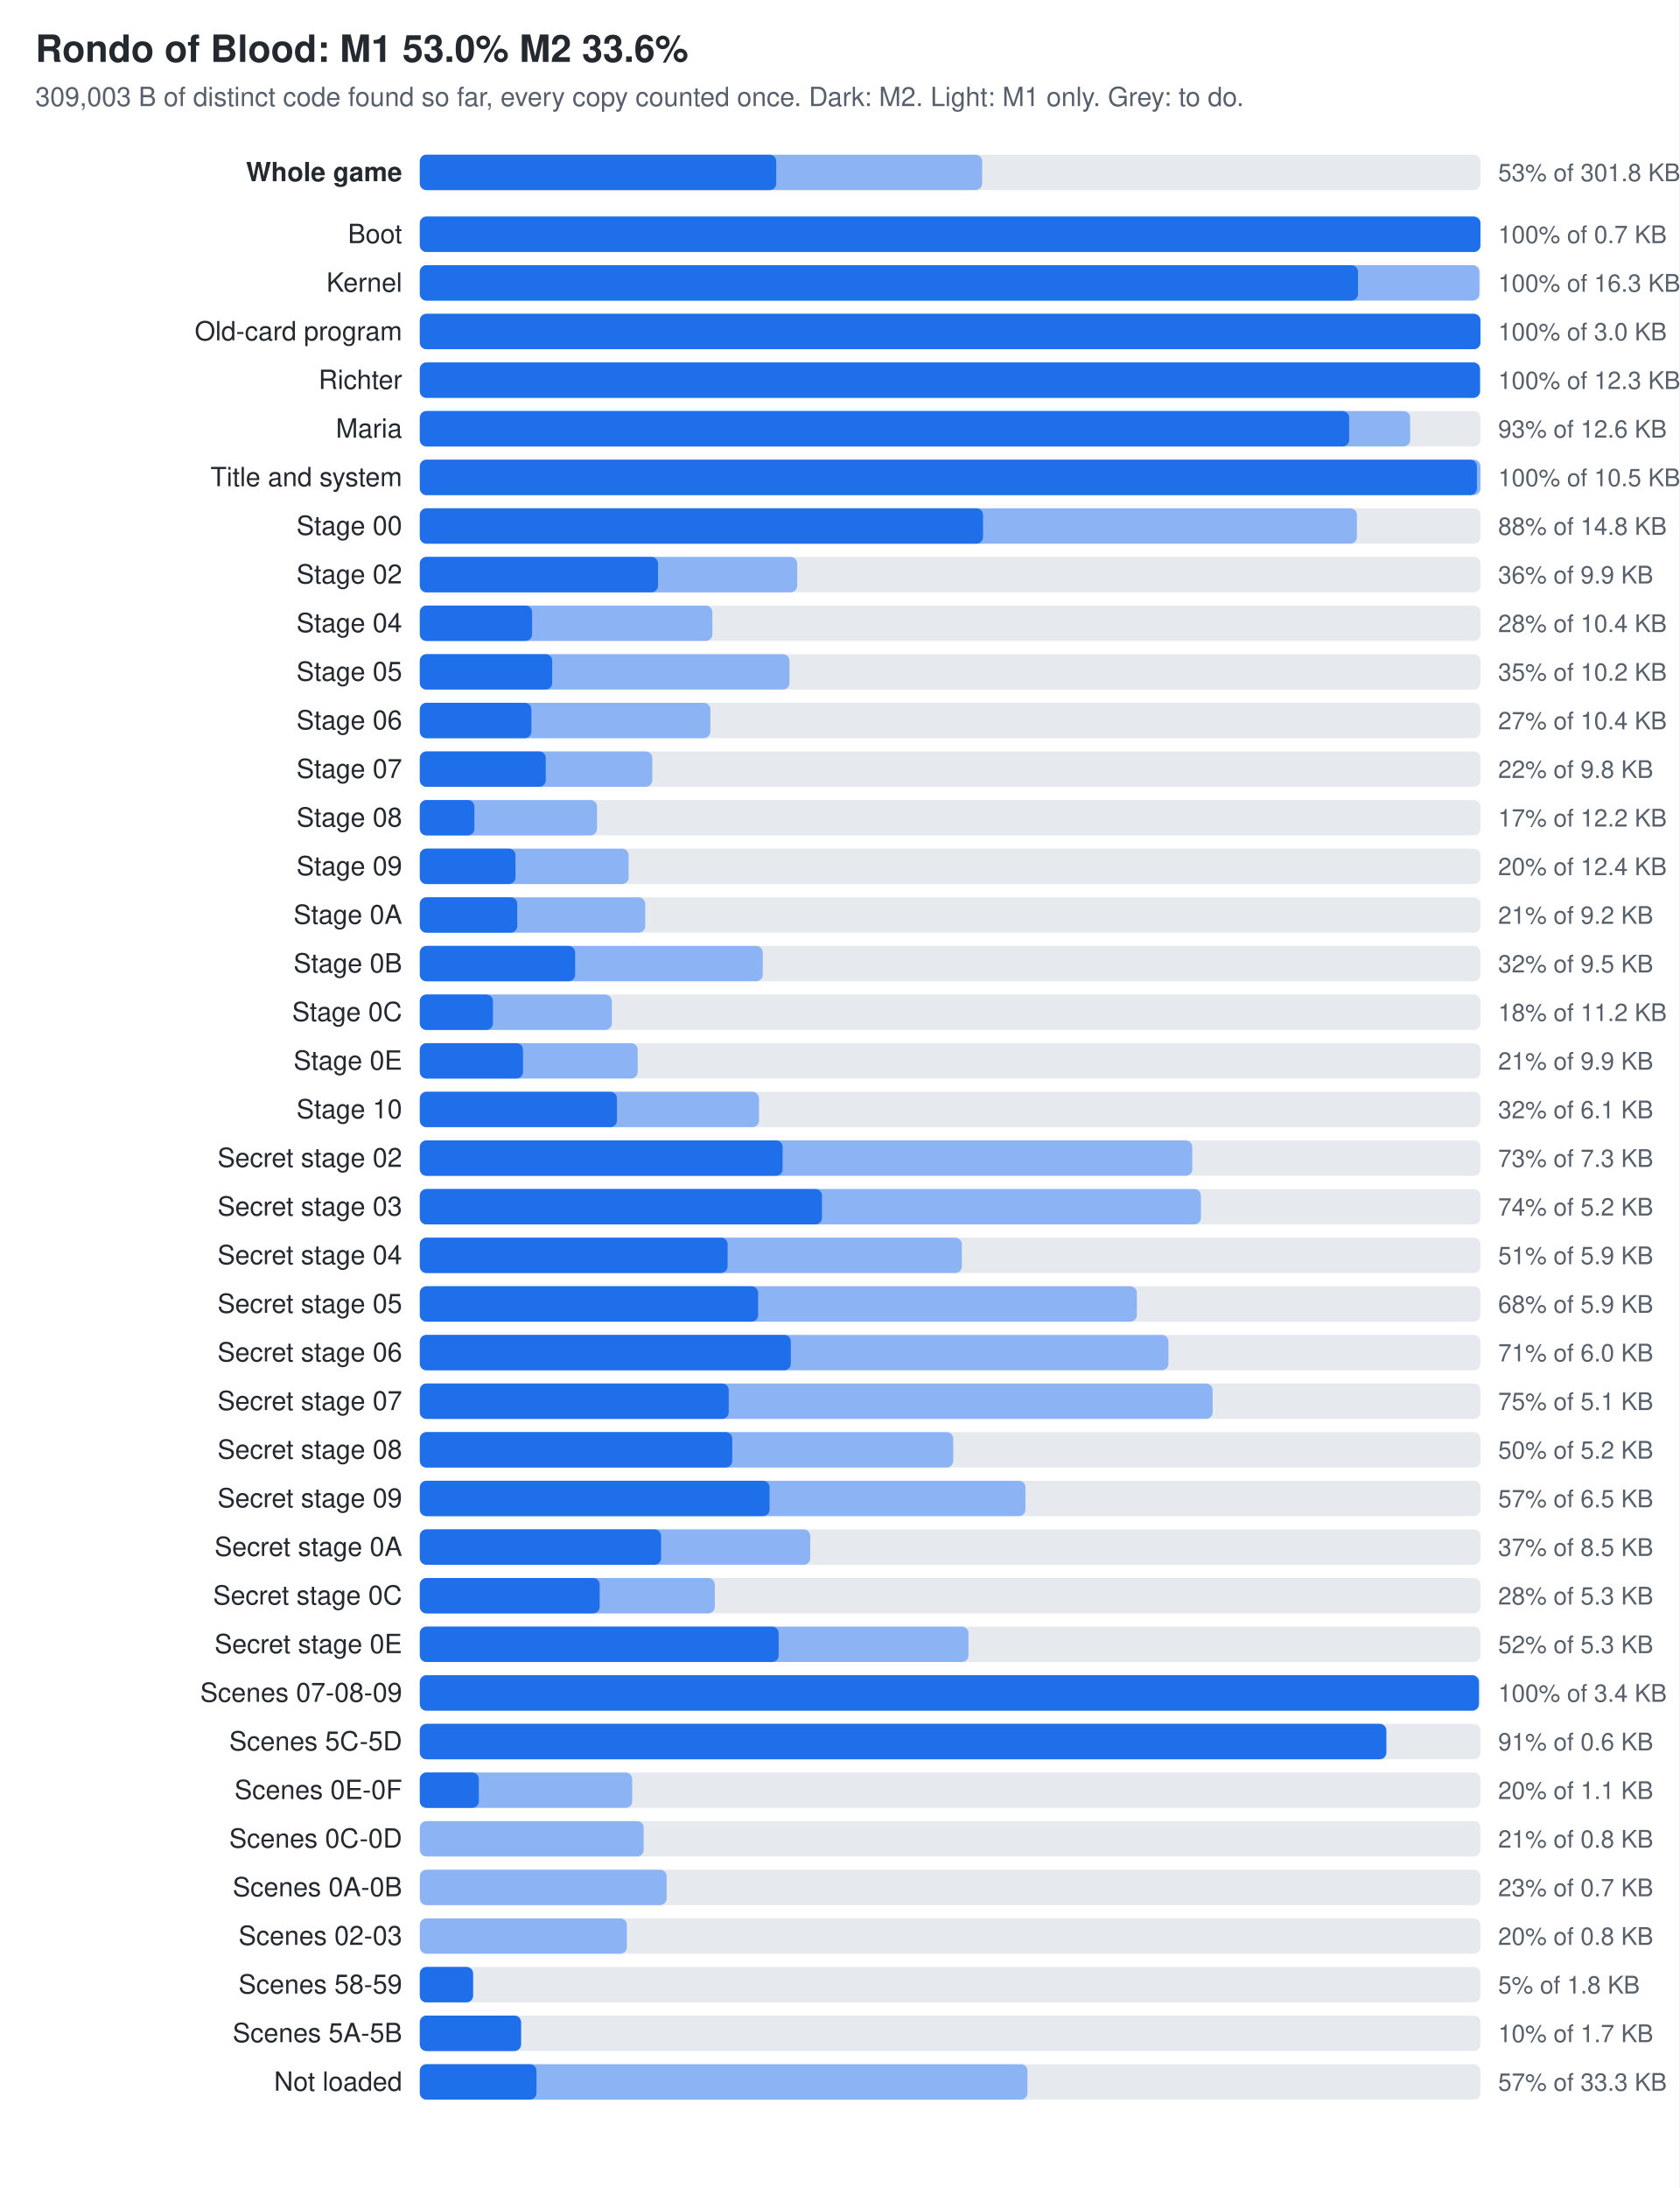
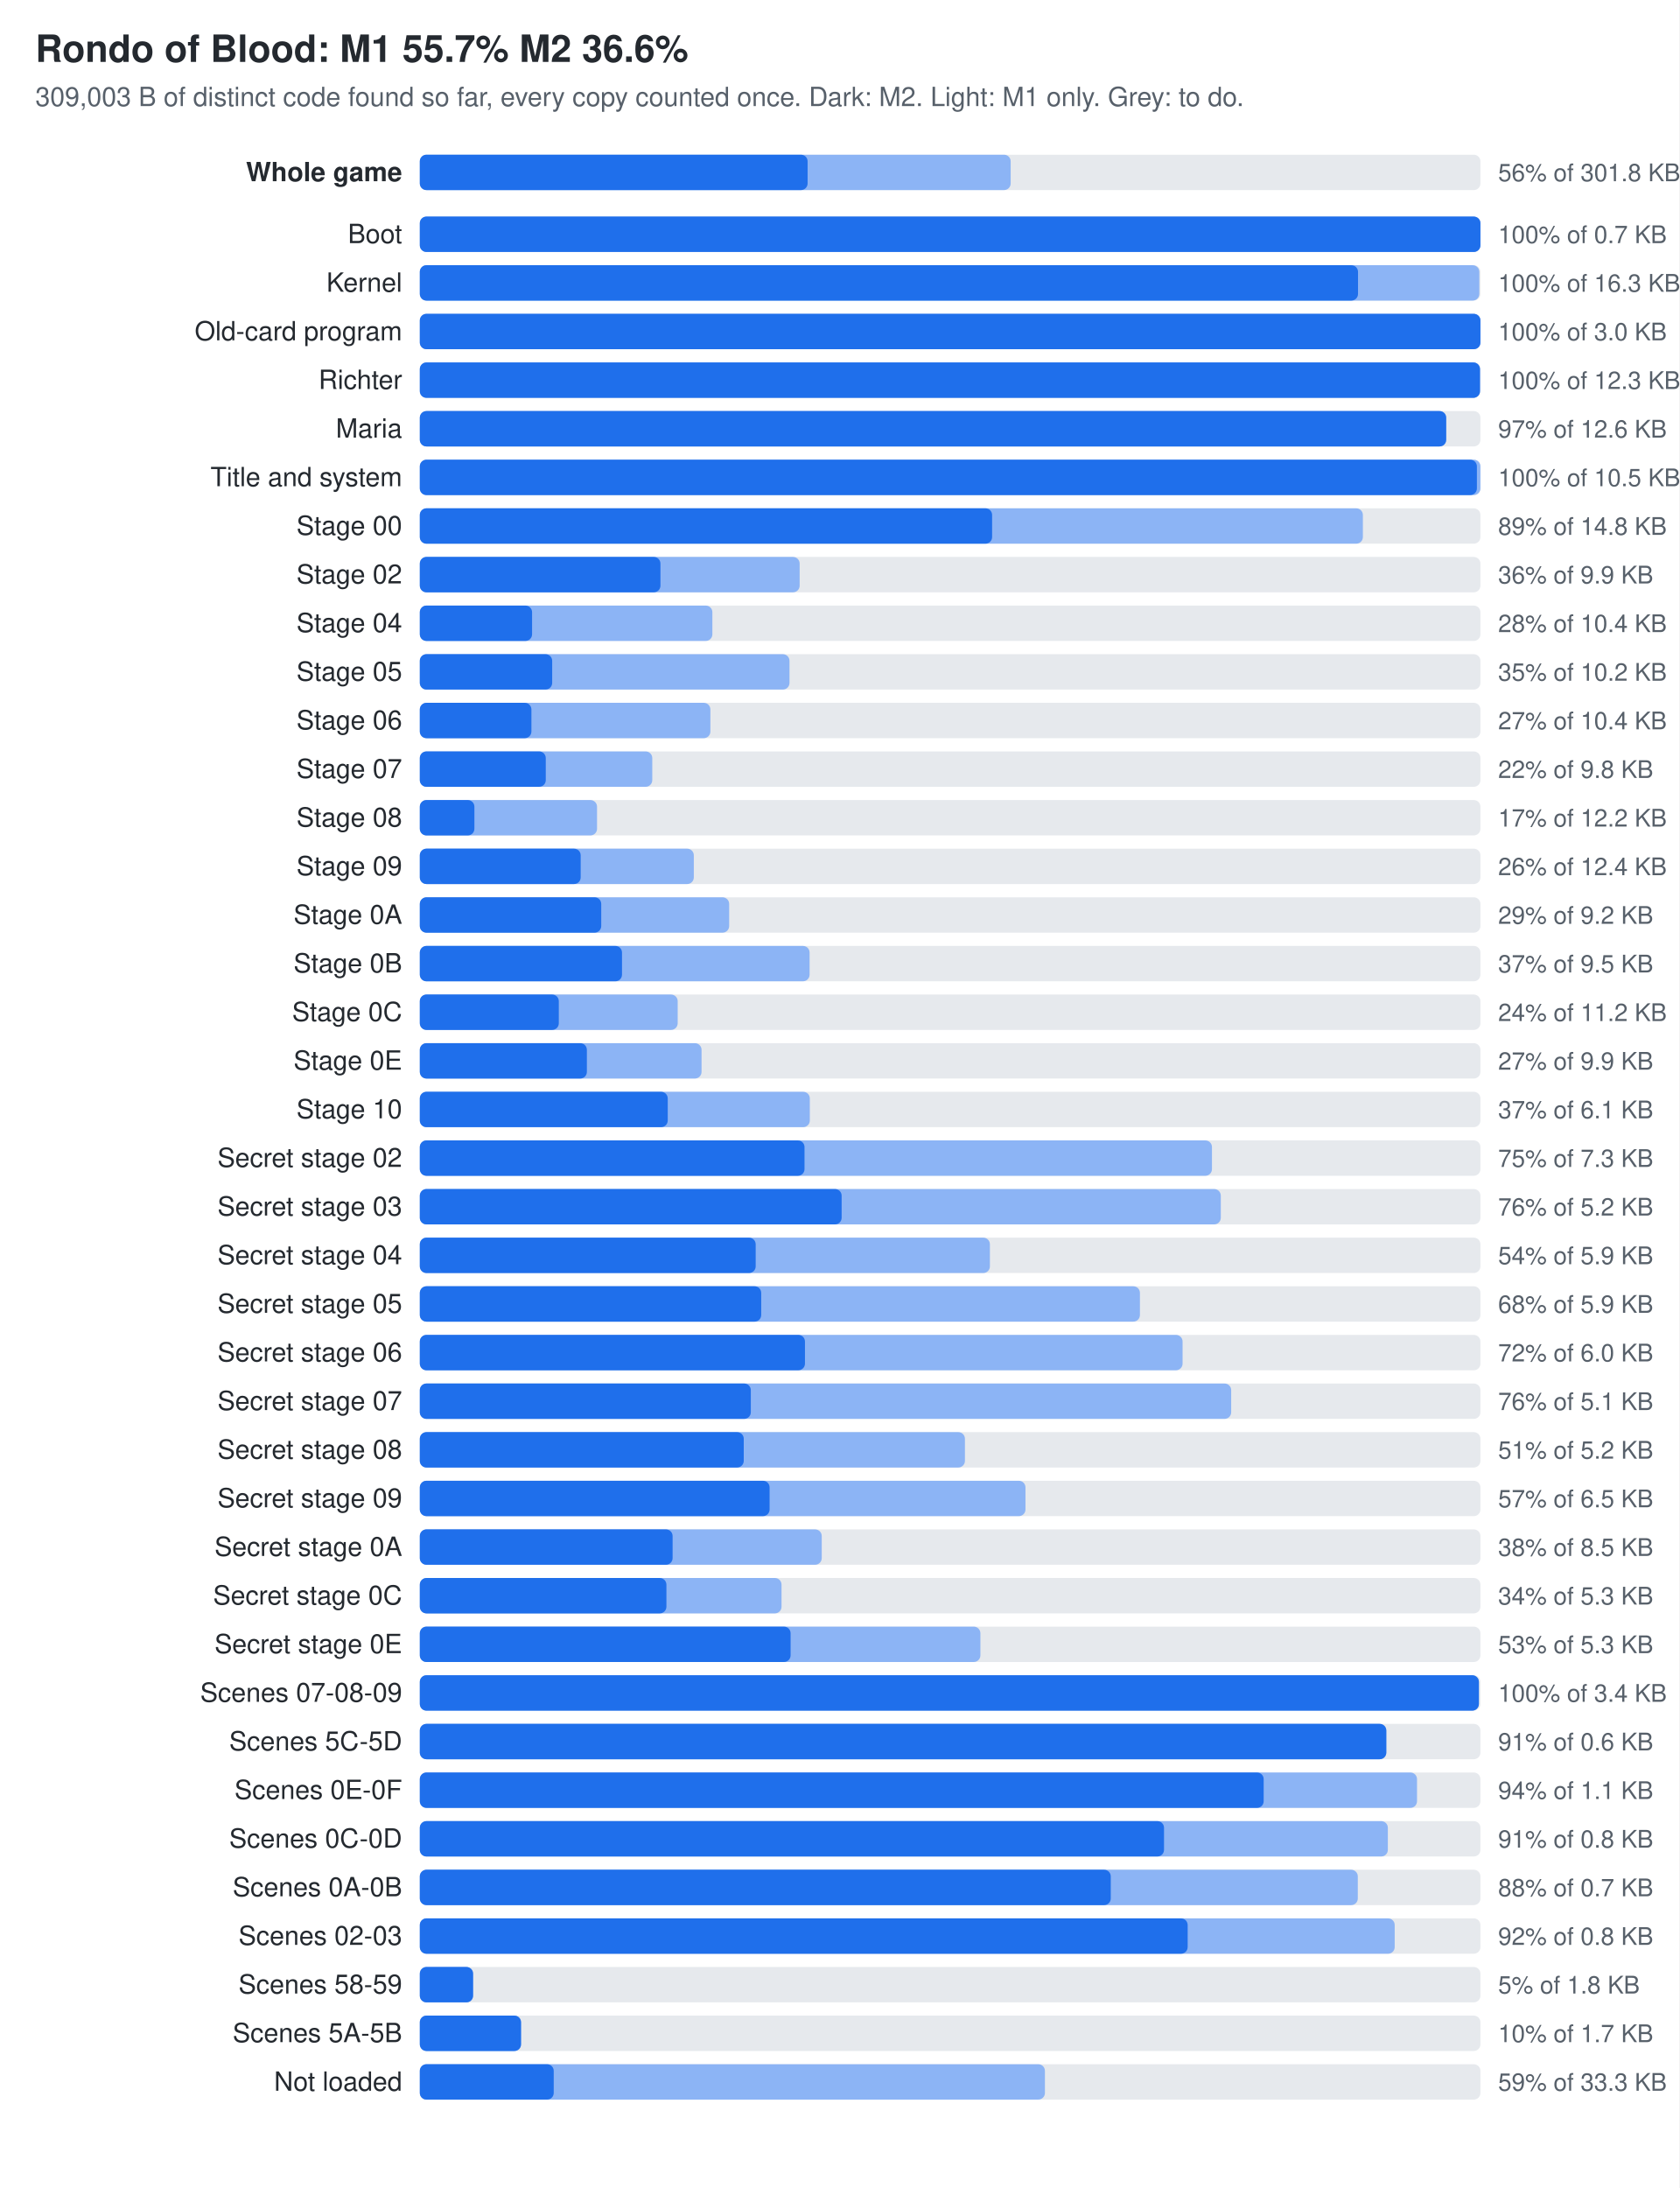
<svg xmlns="http://www.w3.org/2000/svg" width="760" height="990" viewBox="0 0 760 990" font-family="-apple-system,Segoe UI,Helvetica,Arial,sans-serif">
  <rect width="760" height="990" fill="#ffffff" />
-   <text x="16" y="28" font-size="17" font-weight="600" fill="#24292f">Rondo of Blood: M1 53.0%  M2 33.6%</text>
+   <text x="16" y="28" font-size="17" font-weight="600" fill="#24292f">Rondo of Blood: M1 55.7%  M2 36.6%</text>
  <text x="16" y="48" font-size="12" fill="#57606a">309,003 B of distinct code found so far, every copy counted once. Dark: M2. Light: M1 only. Grey: to do.</text>
  <text x="182" y="82" font-size="12" text-anchor="end" fill="#24292f" font-weight="600">Whole game</text>
  <rect x="190" y="70" width="480" height="16" rx="3" fill="#e6e9ed" />
-   <rect x="190" y="70" width="254.5" height="16" rx="3" fill="#8cb4f5" />
-   <rect x="190" y="70" width="161.3" height="16" rx="3" fill="#1f6feb" />
-   <text x="678" y="82" font-size="11" fill="#57606a">53% of 301.8 KB</text>
+   <rect x="190" y="70" width="267.4" height="16" rx="3" fill="#8cb4f5" />
+   <rect x="190" y="70" width="175.5" height="16" rx="3" fill="#1f6feb" />
+   <text x="678" y="82" font-size="11" fill="#57606a">56% of 301.8 KB</text>
  <text x="182" y="110" font-size="12" text-anchor="end" fill="#24292f">Boot</text>
  <rect x="190" y="98" width="480" height="16" rx="3" fill="#e6e9ed" />
  <rect x="190" y="98" width="480.0" height="16" rx="3" fill="#8cb4f5" />
  <rect x="190" y="98" width="480.0" height="16" rx="3" fill="#1f6feb" />
  <text x="678" y="110" font-size="11" fill="#57606a">100% of 0.7 KB</text>
  <text x="182" y="132" font-size="12" text-anchor="end" fill="#24292f">Kernel</text>
  <rect x="190" y="120" width="480" height="16" rx="3" fill="#e6e9ed" />
  <rect x="190" y="120" width="479.5" height="16" rx="3" fill="#8cb4f5" />
  <rect x="190" y="120" width="424.6" height="16" rx="3" fill="#1f6feb" />
  <text x="678" y="132" font-size="11" fill="#57606a">100% of 16.3 KB</text>
  <text x="182" y="154" font-size="12" text-anchor="end" fill="#24292f">Old-card program</text>
  <rect x="190" y="142" width="480" height="16" rx="3" fill="#e6e9ed" />
  <rect x="190" y="142" width="480.0" height="16" rx="3" fill="#8cb4f5" />
  <rect x="190" y="142" width="480.0" height="16" rx="3" fill="#1f6feb" />
  <text x="678" y="154" font-size="11" fill="#57606a">100% of 3.0 KB</text>
  <text x="182" y="176" font-size="12" text-anchor="end" fill="#24292f">Richter</text>
  <rect x="190" y="164" width="480" height="16" rx="3" fill="#e6e9ed" />
  <rect x="190" y="164" width="479.8" height="16" rx="3" fill="#8cb4f5" />
  <rect x="190" y="164" width="479.8" height="16" rx="3" fill="#1f6feb" />
  <text x="678" y="176" font-size="11" fill="#57606a">100% of 12.3 KB</text>
  <text x="182" y="198" font-size="12" text-anchor="end" fill="#24292f">Maria</text>
  <rect x="190" y="186" width="480" height="16" rx="3" fill="#e6e9ed" />
-   <rect x="190" y="186" width="448.2" height="16" rx="3" fill="#8cb4f5" />
-   <rect x="190" y="186" width="420.6" height="16" rx="3" fill="#1f6feb" />
-   <text x="678" y="198" font-size="11" fill="#57606a">93% of 12.6 KB</text>
+   <rect x="190" y="186" width="464.5" height="16" rx="3" fill="#8cb4f5" />
+   <rect x="190" y="186" width="464.5" height="16" rx="3" fill="#1f6feb" />
+   <text x="678" y="198" font-size="11" fill="#57606a">97% of 12.6 KB</text>
  <text x="182" y="220" font-size="12" text-anchor="end" fill="#24292f">Title and system</text>
  <rect x="190" y="208" width="480" height="16" rx="3" fill="#e6e9ed" />
  <rect x="190" y="208" width="480.0" height="16" rx="3" fill="#8cb4f5" />
  <rect x="190" y="208" width="478.4" height="16" rx="3" fill="#1f6feb" />
  <text x="678" y="220" font-size="11" fill="#57606a">100% of 10.5 KB</text>
  <text x="182" y="242" font-size="12" text-anchor="end" fill="#24292f">Stage 00</text>
  <rect x="190" y="230" width="480" height="16" rx="3" fill="#e6e9ed" />
-   <rect x="190" y="230" width="424.1" height="16" rx="3" fill="#8cb4f5" />
-   <rect x="190" y="230" width="254.9" height="16" rx="3" fill="#1f6feb" />
-   <text x="678" y="242" font-size="11" fill="#57606a">88% of 14.8 KB</text>
+   <rect x="190" y="230" width="426.8" height="16" rx="3" fill="#8cb4f5" />
+   <rect x="190" y="230" width="259.0" height="16" rx="3" fill="#1f6feb" />
+   <text x="678" y="242" font-size="11" fill="#57606a">89% of 14.8 KB</text>
  <text x="182" y="264" font-size="12" text-anchor="end" fill="#24292f">Stage 02</text>
  <rect x="190" y="252" width="480" height="16" rx="3" fill="#e6e9ed" />
-   <rect x="190" y="252" width="170.8" height="16" rx="3" fill="#8cb4f5" />
-   <rect x="190" y="252" width="107.8" height="16" rx="3" fill="#1f6feb" />
+   <rect x="190" y="252" width="171.9" height="16" rx="3" fill="#8cb4f5" />
+   <rect x="190" y="252" width="108.9" height="16" rx="3" fill="#1f6feb" />
  <text x="678" y="264" font-size="11" fill="#57606a">36% of 9.9 KB</text>
  <text x="182" y="286" font-size="12" text-anchor="end" fill="#24292f">Stage 04</text>
  <rect x="190" y="274" width="480" height="16" rx="3" fill="#e6e9ed" />
  <rect x="190" y="274" width="132.4" height="16" rx="3" fill="#8cb4f5" />
  <rect x="190" y="274" width="50.8" height="16" rx="3" fill="#1f6feb" />
  <text x="678" y="286" font-size="11" fill="#57606a">28% of 10.4 KB</text>
  <text x="182" y="308" font-size="12" text-anchor="end" fill="#24292f">Stage 05</text>
  <rect x="190" y="296" width="480" height="16" rx="3" fill="#e6e9ed" />
  <rect x="190" y="296" width="167.3" height="16" rx="3" fill="#8cb4f5" />
  <rect x="190" y="296" width="59.9" height="16" rx="3" fill="#1f6feb" />
  <text x="678" y="308" font-size="11" fill="#57606a">35% of 10.2 KB</text>
  <text x="182" y="330" font-size="12" text-anchor="end" fill="#24292f">Stage 06</text>
  <rect x="190" y="318" width="480" height="16" rx="3" fill="#e6e9ed" />
  <rect x="190" y="318" width="131.5" height="16" rx="3" fill="#8cb4f5" />
  <rect x="190" y="318" width="50.5" height="16" rx="3" fill="#1f6feb" />
  <text x="678" y="330" font-size="11" fill="#57606a">27% of 10.4 KB</text>
  <text x="182" y="352" font-size="12" text-anchor="end" fill="#24292f">Stage 07</text>
  <rect x="190" y="340" width="480" height="16" rx="3" fill="#e6e9ed" />
  <rect x="190" y="340" width="105.2" height="16" rx="3" fill="#8cb4f5" />
  <rect x="190" y="340" width="57.0" height="16" rx="3" fill="#1f6feb" />
  <text x="678" y="352" font-size="11" fill="#57606a">22% of 9.8 KB</text>
  <text x="182" y="374" font-size="12" text-anchor="end" fill="#24292f">Stage 08</text>
  <rect x="190" y="362" width="480" height="16" rx="3" fill="#e6e9ed" />
  <rect x="190" y="362" width="80.2" height="16" rx="3" fill="#8cb4f5" />
  <rect x="190" y="362" width="24.7" height="16" rx="3" fill="#1f6feb" />
  <text x="678" y="374" font-size="11" fill="#57606a">17% of 12.2 KB</text>
  <text x="182" y="396" font-size="12" text-anchor="end" fill="#24292f">Stage 09</text>
  <rect x="190" y="384" width="480" height="16" rx="3" fill="#e6e9ed" />
-   <rect x="190" y="384" width="94.5" height="16" rx="3" fill="#8cb4f5" />
-   <rect x="190" y="384" width="43.3" height="16" rx="3" fill="#1f6feb" />
-   <text x="678" y="396" font-size="11" fill="#57606a">20% of 12.4 KB</text>
+   <rect x="190" y="384" width="124.0" height="16" rx="3" fill="#8cb4f5" />
+   <rect x="190" y="384" width="72.8" height="16" rx="3" fill="#1f6feb" />
+   <text x="678" y="396" font-size="11" fill="#57606a">26% of 12.4 KB</text>
  <text x="182" y="418" font-size="12" text-anchor="end" fill="#24292f">Stage 0A</text>
  <rect x="190" y="406" width="480" height="16" rx="3" fill="#e6e9ed" />
-   <rect x="190" y="406" width="102.0" height="16" rx="3" fill="#8cb4f5" />
-   <rect x="190" y="406" width="44.1" height="16" rx="3" fill="#1f6feb" />
-   <text x="678" y="418" font-size="11" fill="#57606a">21% of 9.2 KB</text>
+   <rect x="190" y="406" width="140.0" height="16" rx="3" fill="#8cb4f5" />
+   <rect x="190" y="406" width="82.1" height="16" rx="3" fill="#1f6feb" />
+   <text x="678" y="418" font-size="11" fill="#57606a">29% of 9.2 KB</text>
  <text x="182" y="440" font-size="12" text-anchor="end" fill="#24292f">Stage 0B</text>
  <rect x="190" y="428" width="480" height="16" rx="3" fill="#e6e9ed" />
-   <rect x="190" y="428" width="155.2" height="16" rx="3" fill="#8cb4f5" />
-   <rect x="190" y="428" width="70.3" height="16" rx="3" fill="#1f6feb" />
-   <text x="678" y="440" font-size="11" fill="#57606a">32% of 9.5 KB</text>
+   <rect x="190" y="428" width="176.4" height="16" rx="3" fill="#8cb4f5" />
+   <rect x="190" y="428" width="91.5" height="16" rx="3" fill="#1f6feb" />
+   <text x="678" y="440" font-size="11" fill="#57606a">37% of 9.5 KB</text>
  <text x="182" y="462" font-size="12" text-anchor="end" fill="#24292f">Stage 0C</text>
  <rect x="190" y="450" width="480" height="16" rx="3" fill="#e6e9ed" />
-   <rect x="190" y="450" width="86.9" height="16" rx="3" fill="#8cb4f5" />
-   <rect x="190" y="450" width="33.1" height="16" rx="3" fill="#1f6feb" />
-   <text x="678" y="462" font-size="11" fill="#57606a">18% of 11.2 KB</text>
+   <rect x="190" y="450" width="116.7" height="16" rx="3" fill="#8cb4f5" />
+   <rect x="190" y="450" width="62.9" height="16" rx="3" fill="#1f6feb" />
+   <text x="678" y="462" font-size="11" fill="#57606a">24% of 11.2 KB</text>
  <text x="182" y="484" font-size="12" text-anchor="end" fill="#24292f">Stage 0E</text>
  <rect x="190" y="472" width="480" height="16" rx="3" fill="#e6e9ed" />
-   <rect x="190" y="472" width="98.6" height="16" rx="3" fill="#8cb4f5" />
-   <rect x="190" y="472" width="46.7" height="16" rx="3" fill="#1f6feb" />
-   <text x="678" y="484" font-size="11" fill="#57606a">21% of 9.9 KB</text>
+   <rect x="190" y="472" width="127.5" height="16" rx="3" fill="#8cb4f5" />
+   <rect x="190" y="472" width="75.6" height="16" rx="3" fill="#1f6feb" />
+   <text x="678" y="484" font-size="11" fill="#57606a">27% of 9.9 KB</text>
  <text x="182" y="506" font-size="12" text-anchor="end" fill="#24292f">Stage 10</text>
  <rect x="190" y="494" width="480" height="16" rx="3" fill="#e6e9ed" />
-   <rect x="190" y="494" width="153.5" height="16" rx="3" fill="#8cb4f5" />
-   <rect x="190" y="494" width="89.2" height="16" rx="3" fill="#1f6feb" />
-   <text x="678" y="506" font-size="11" fill="#57606a">32% of 6.1 KB</text>
+   <rect x="190" y="494" width="176.5" height="16" rx="3" fill="#8cb4f5" />
+   <rect x="190" y="494" width="112.2" height="16" rx="3" fill="#1f6feb" />
+   <text x="678" y="506" font-size="11" fill="#57606a">37% of 6.1 KB</text>
  <text x="182" y="528" font-size="12" text-anchor="end" fill="#24292f">Secret stage 02</text>
  <rect x="190" y="516" width="480" height="16" rx="3" fill="#e6e9ed" />
-   <rect x="190" y="516" width="349.6" height="16" rx="3" fill="#8cb4f5" />
-   <rect x="190" y="516" width="164.2" height="16" rx="3" fill="#1f6feb" />
-   <text x="678" y="528" font-size="11" fill="#57606a">73% of 7.3 KB</text>
+   <rect x="190" y="516" width="358.5" height="16" rx="3" fill="#8cb4f5" />
+   <rect x="190" y="516" width="174.1" height="16" rx="3" fill="#1f6feb" />
+   <text x="678" y="528" font-size="11" fill="#57606a">75% of 7.3 KB</text>
  <text x="182" y="550" font-size="12" text-anchor="end" fill="#24292f">Secret stage 03</text>
  <rect x="190" y="538" width="480" height="16" rx="3" fill="#e6e9ed" />
-   <rect x="190" y="538" width="353.5" height="16" rx="3" fill="#8cb4f5" />
-   <rect x="190" y="538" width="182.0" height="16" rx="3" fill="#1f6feb" />
-   <text x="678" y="550" font-size="11" fill="#57606a">74% of 5.2 KB</text>
+   <rect x="190" y="538" width="362.5" height="16" rx="3" fill="#8cb4f5" />
+   <rect x="190" y="538" width="190.9" height="16" rx="3" fill="#1f6feb" />
+   <text x="678" y="550" font-size="11" fill="#57606a">76% of 5.2 KB</text>
  <text x="182" y="572" font-size="12" text-anchor="end" fill="#24292f">Secret stage 04</text>
  <rect x="190" y="560" width="480" height="16" rx="3" fill="#e6e9ed" />
-   <rect x="190" y="560" width="245.3" height="16" rx="3" fill="#8cb4f5" />
-   <rect x="190" y="560" width="139.3" height="16" rx="3" fill="#1f6feb" />
-   <text x="678" y="572" font-size="11" fill="#57606a">51% of 5.9 KB</text>
+   <rect x="190" y="560" width="258.0" height="16" rx="3" fill="#8cb4f5" />
+   <rect x="190" y="560" width="152.0" height="16" rx="3" fill="#1f6feb" />
+   <text x="678" y="572" font-size="11" fill="#57606a">54% of 5.9 KB</text>
  <text x="182" y="594" font-size="12" text-anchor="end" fill="#24292f">Secret stage 05</text>
  <rect x="190" y="582" width="480" height="16" rx="3" fill="#e6e9ed" />
-   <rect x="190" y="582" width="324.5" height="16" rx="3" fill="#8cb4f5" />
-   <rect x="190" y="582" width="153.1" height="16" rx="3" fill="#1f6feb" />
+   <rect x="190" y="582" width="325.9" height="16" rx="3" fill="#8cb4f5" />
+   <rect x="190" y="582" width="154.5" height="16" rx="3" fill="#1f6feb" />
  <text x="678" y="594" font-size="11" fill="#57606a">68% of 5.9 KB</text>
  <text x="182" y="616" font-size="12" text-anchor="end" fill="#24292f">Secret stage 06</text>
  <rect x="190" y="604" width="480" height="16" rx="3" fill="#e6e9ed" />
-   <rect x="190" y="604" width="338.8" height="16" rx="3" fill="#8cb4f5" />
-   <rect x="190" y="604" width="167.9" height="16" rx="3" fill="#1f6feb" />
-   <text x="678" y="616" font-size="11" fill="#57606a">71% of 6.0 KB</text>
+   <rect x="190" y="604" width="345.2" height="16" rx="3" fill="#8cb4f5" />
+   <rect x="190" y="604" width="174.3" height="16" rx="3" fill="#1f6feb" />
+   <text x="678" y="616" font-size="11" fill="#57606a">72% of 6.0 KB</text>
  <text x="182" y="638" font-size="12" text-anchor="end" fill="#24292f">Secret stage 07</text>
  <rect x="190" y="626" width="480" height="16" rx="3" fill="#e6e9ed" />
-   <rect x="190" y="626" width="358.8" height="16" rx="3" fill="#8cb4f5" />
-   <rect x="190" y="626" width="139.8" height="16" rx="3" fill="#1f6feb" />
-   <text x="678" y="638" font-size="11" fill="#57606a">75% of 5.1 KB</text>
+   <rect x="190" y="626" width="367.2" height="16" rx="3" fill="#8cb4f5" />
+   <rect x="190" y="626" width="149.8" height="16" rx="3" fill="#1f6feb" />
+   <text x="678" y="638" font-size="11" fill="#57606a">76% of 5.1 KB</text>
  <text x="182" y="660" font-size="12" text-anchor="end" fill="#24292f">Secret stage 08</text>
  <rect x="190" y="648" width="480" height="16" rx="3" fill="#e6e9ed" />
-   <rect x="190" y="648" width="241.4" height="16" rx="3" fill="#8cb4f5" />
-   <rect x="190" y="648" width="141.4" height="16" rx="3" fill="#1f6feb" />
-   <text x="678" y="660" font-size="11" fill="#57606a">50% of 5.2 KB</text>
+   <rect x="190" y="648" width="246.7" height="16" rx="3" fill="#8cb4f5" />
+   <rect x="190" y="648" width="146.6" height="16" rx="3" fill="#1f6feb" />
+   <text x="678" y="660" font-size="11" fill="#57606a">51% of 5.2 KB</text>
  <text x="182" y="682" font-size="12" text-anchor="end" fill="#24292f">Secret stage 09</text>
  <rect x="190" y="670" width="480" height="16" rx="3" fill="#e6e9ed" />
  <rect x="190" y="670" width="274.1" height="16" rx="3" fill="#8cb4f5" />
  <rect x="190" y="670" width="158.3" height="16" rx="3" fill="#1f6feb" />
  <text x="678" y="682" font-size="11" fill="#57606a">57% of 6.5 KB</text>
  <text x="182" y="704" font-size="12" text-anchor="end" fill="#24292f">Secret stage 0A</text>
  <rect x="190" y="692" width="480" height="16" rx="3" fill="#e6e9ed" />
-   <rect x="190" y="692" width="176.7" height="16" rx="3" fill="#8cb4f5" />
-   <rect x="190" y="692" width="109.2" height="16" rx="3" fill="#1f6feb" />
-   <text x="678" y="704" font-size="11" fill="#57606a">37% of 8.5 KB</text>
+   <rect x="190" y="692" width="181.9" height="16" rx="3" fill="#8cb4f5" />
+   <rect x="190" y="692" width="114.4" height="16" rx="3" fill="#1f6feb" />
+   <text x="678" y="704" font-size="11" fill="#57606a">38% of 8.5 KB</text>
  <text x="182" y="726" font-size="12" text-anchor="end" fill="#24292f">Secret stage 0C</text>
  <rect x="190" y="714" width="480" height="16" rx="3" fill="#e6e9ed" />
-   <rect x="190" y="714" width="133.5" height="16" rx="3" fill="#8cb4f5" />
-   <rect x="190" y="714" width="81.4" height="16" rx="3" fill="#1f6feb" />
-   <text x="678" y="726" font-size="11" fill="#57606a">28% of 5.3 KB</text>
+   <rect x="190" y="714" width="163.7" height="16" rx="3" fill="#8cb4f5" />
+   <rect x="190" y="714" width="111.6" height="16" rx="3" fill="#1f6feb" />
+   <text x="678" y="726" font-size="11" fill="#57606a">34% of 5.3 KB</text>
  <text x="182" y="748" font-size="12" text-anchor="end" fill="#24292f">Secret stage 0E</text>
  <rect x="190" y="736" width="480" height="16" rx="3" fill="#e6e9ed" />
-   <rect x="190" y="736" width="248.3" height="16" rx="3" fill="#8cb4f5" />
-   <rect x="190" y="736" width="162.4" height="16" rx="3" fill="#1f6feb" />
-   <text x="678" y="748" font-size="11" fill="#57606a">52% of 5.3 KB</text>
+   <rect x="190" y="736" width="253.7" height="16" rx="3" fill="#8cb4f5" />
+   <rect x="190" y="736" width="167.8" height="16" rx="3" fill="#1f6feb" />
+   <text x="678" y="748" font-size="11" fill="#57606a">53% of 5.3 KB</text>
  <text x="182" y="770" font-size="12" text-anchor="end" fill="#24292f">Scenes 07-08-09</text>
  <rect x="190" y="758" width="480" height="16" rx="3" fill="#e6e9ed" />
  <rect x="190" y="758" width="479.3" height="16" rx="3" fill="#8cb4f5" />
  <rect x="190" y="758" width="479.3" height="16" rx="3" fill="#1f6feb" />
  <text x="678" y="770" font-size="11" fill="#57606a">100% of 3.4 KB</text>
  <text x="182" y="792" font-size="12" text-anchor="end" fill="#24292f">Scenes 5C-5D</text>
  <rect x="190" y="780" width="480" height="16" rx="3" fill="#e6e9ed" />
  <rect x="190" y="780" width="437.4" height="16" rx="3" fill="#8cb4f5" />
  <rect x="190" y="780" width="437.4" height="16" rx="3" fill="#1f6feb" />
  <text x="678" y="792" font-size="11" fill="#57606a">91% of 0.6 KB</text>
  <text x="182" y="814" font-size="12" text-anchor="end" fill="#24292f">Scenes 0E-0F</text>
  <rect x="190" y="802" width="480" height="16" rx="3" fill="#e6e9ed" />
-   <rect x="190" y="802" width="96.1" height="16" rx="3" fill="#8cb4f5" />
-   <rect x="190" y="802" width="26.7" height="16" rx="3" fill="#1f6feb" />
-   <text x="678" y="814" font-size="11" fill="#57606a">20% of 1.1 KB</text>
+   <rect x="190" y="802" width="451.3" height="16" rx="3" fill="#8cb4f5" />
+   <rect x="190" y="802" width="381.9" height="16" rx="3" fill="#1f6feb" />
+   <text x="678" y="814" font-size="11" fill="#57606a">94% of 1.1 KB</text>
  <text x="182" y="836" font-size="12" text-anchor="end" fill="#24292f">Scenes 0C-0D</text>
  <rect x="190" y="824" width="480" height="16" rx="3" fill="#e6e9ed" />
-   <rect x="190" y="824" width="101.3" height="16" rx="3" fill="#8cb4f5" />
-   <text x="678" y="836" font-size="11" fill="#57606a">21% of 0.8 KB</text>
+   <rect x="190" y="824" width="438.1" height="16" rx="3" fill="#8cb4f5" />
+   <rect x="190" y="824" width="336.8" height="16" rx="3" fill="#1f6feb" />
+   <text x="678" y="836" font-size="11" fill="#57606a">91% of 0.8 KB</text>
  <text x="182" y="858" font-size="12" text-anchor="end" fill="#24292f">Scenes 0A-0B</text>
  <rect x="190" y="846" width="480" height="16" rx="3" fill="#e6e9ed" />
-   <rect x="190" y="846" width="111.7" height="16" rx="3" fill="#8cb4f5" />
-   <text x="678" y="858" font-size="11" fill="#57606a">23% of 0.7 KB</text>
+   <rect x="190" y="846" width="424.5" height="16" rx="3" fill="#8cb4f5" />
+   <rect x="190" y="846" width="312.7" height="16" rx="3" fill="#1f6feb" />
+   <text x="678" y="858" font-size="11" fill="#57606a">88% of 0.7 KB</text>
  <text x="182" y="880" font-size="12" text-anchor="end" fill="#24292f">Scenes 02-03</text>
  <rect x="190" y="868" width="480" height="16" rx="3" fill="#e6e9ed" />
-   <rect x="190" y="868" width="93.7" height="16" rx="3" fill="#8cb4f5" />
-   <text x="678" y="880" font-size="11" fill="#57606a">20% of 0.8 KB</text>
+   <rect x="190" y="868" width="441.2" height="16" rx="3" fill="#8cb4f5" />
+   <rect x="190" y="868" width="347.5" height="16" rx="3" fill="#1f6feb" />
+   <text x="678" y="880" font-size="11" fill="#57606a">92% of 0.8 KB</text>
  <text x="182" y="902" font-size="12" text-anchor="end" fill="#24292f">Scenes 58-59</text>
  <rect x="190" y="890" width="480" height="16" rx="3" fill="#e6e9ed" />
  <rect x="190" y="890" width="24.1" height="16" rx="3" fill="#8cb4f5" />
  <rect x="190" y="890" width="24.1" height="16" rx="3" fill="#1f6feb" />
  <text x="678" y="902" font-size="11" fill="#57606a">5% of 1.8 KB</text>
  <text x="182" y="924" font-size="12" text-anchor="end" fill="#24292f">Scenes 5A-5B</text>
  <rect x="190" y="912" width="480" height="16" rx="3" fill="#e6e9ed" />
  <rect x="190" y="912" width="45.8" height="16" rx="3" fill="#8cb4f5" />
  <rect x="190" y="912" width="45.8" height="16" rx="3" fill="#1f6feb" />
  <text x="678" y="924" font-size="11" fill="#57606a">10% of 1.7 KB</text>
  <text x="182" y="946" font-size="12" text-anchor="end" fill="#24292f">Not loaded</text>
  <rect x="190" y="934" width="480" height="16" rx="3" fill="#e6e9ed" />
-   <rect x="190" y="934" width="275.0" height="16" rx="3" fill="#8cb4f5" />
-   <rect x="190" y="934" width="52.8" height="16" rx="3" fill="#1f6feb" />
-   <text x="678" y="946" font-size="11" fill="#57606a">57% of 33.3 KB</text>
+   <rect x="190" y="934" width="282.9" height="16" rx="3" fill="#8cb4f5" />
+   <rect x="190" y="934" width="60.6" height="16" rx="3" fill="#1f6feb" />
+   <text x="678" y="946" font-size="11" fill="#57606a">59% of 33.3 KB</text>
</svg>
